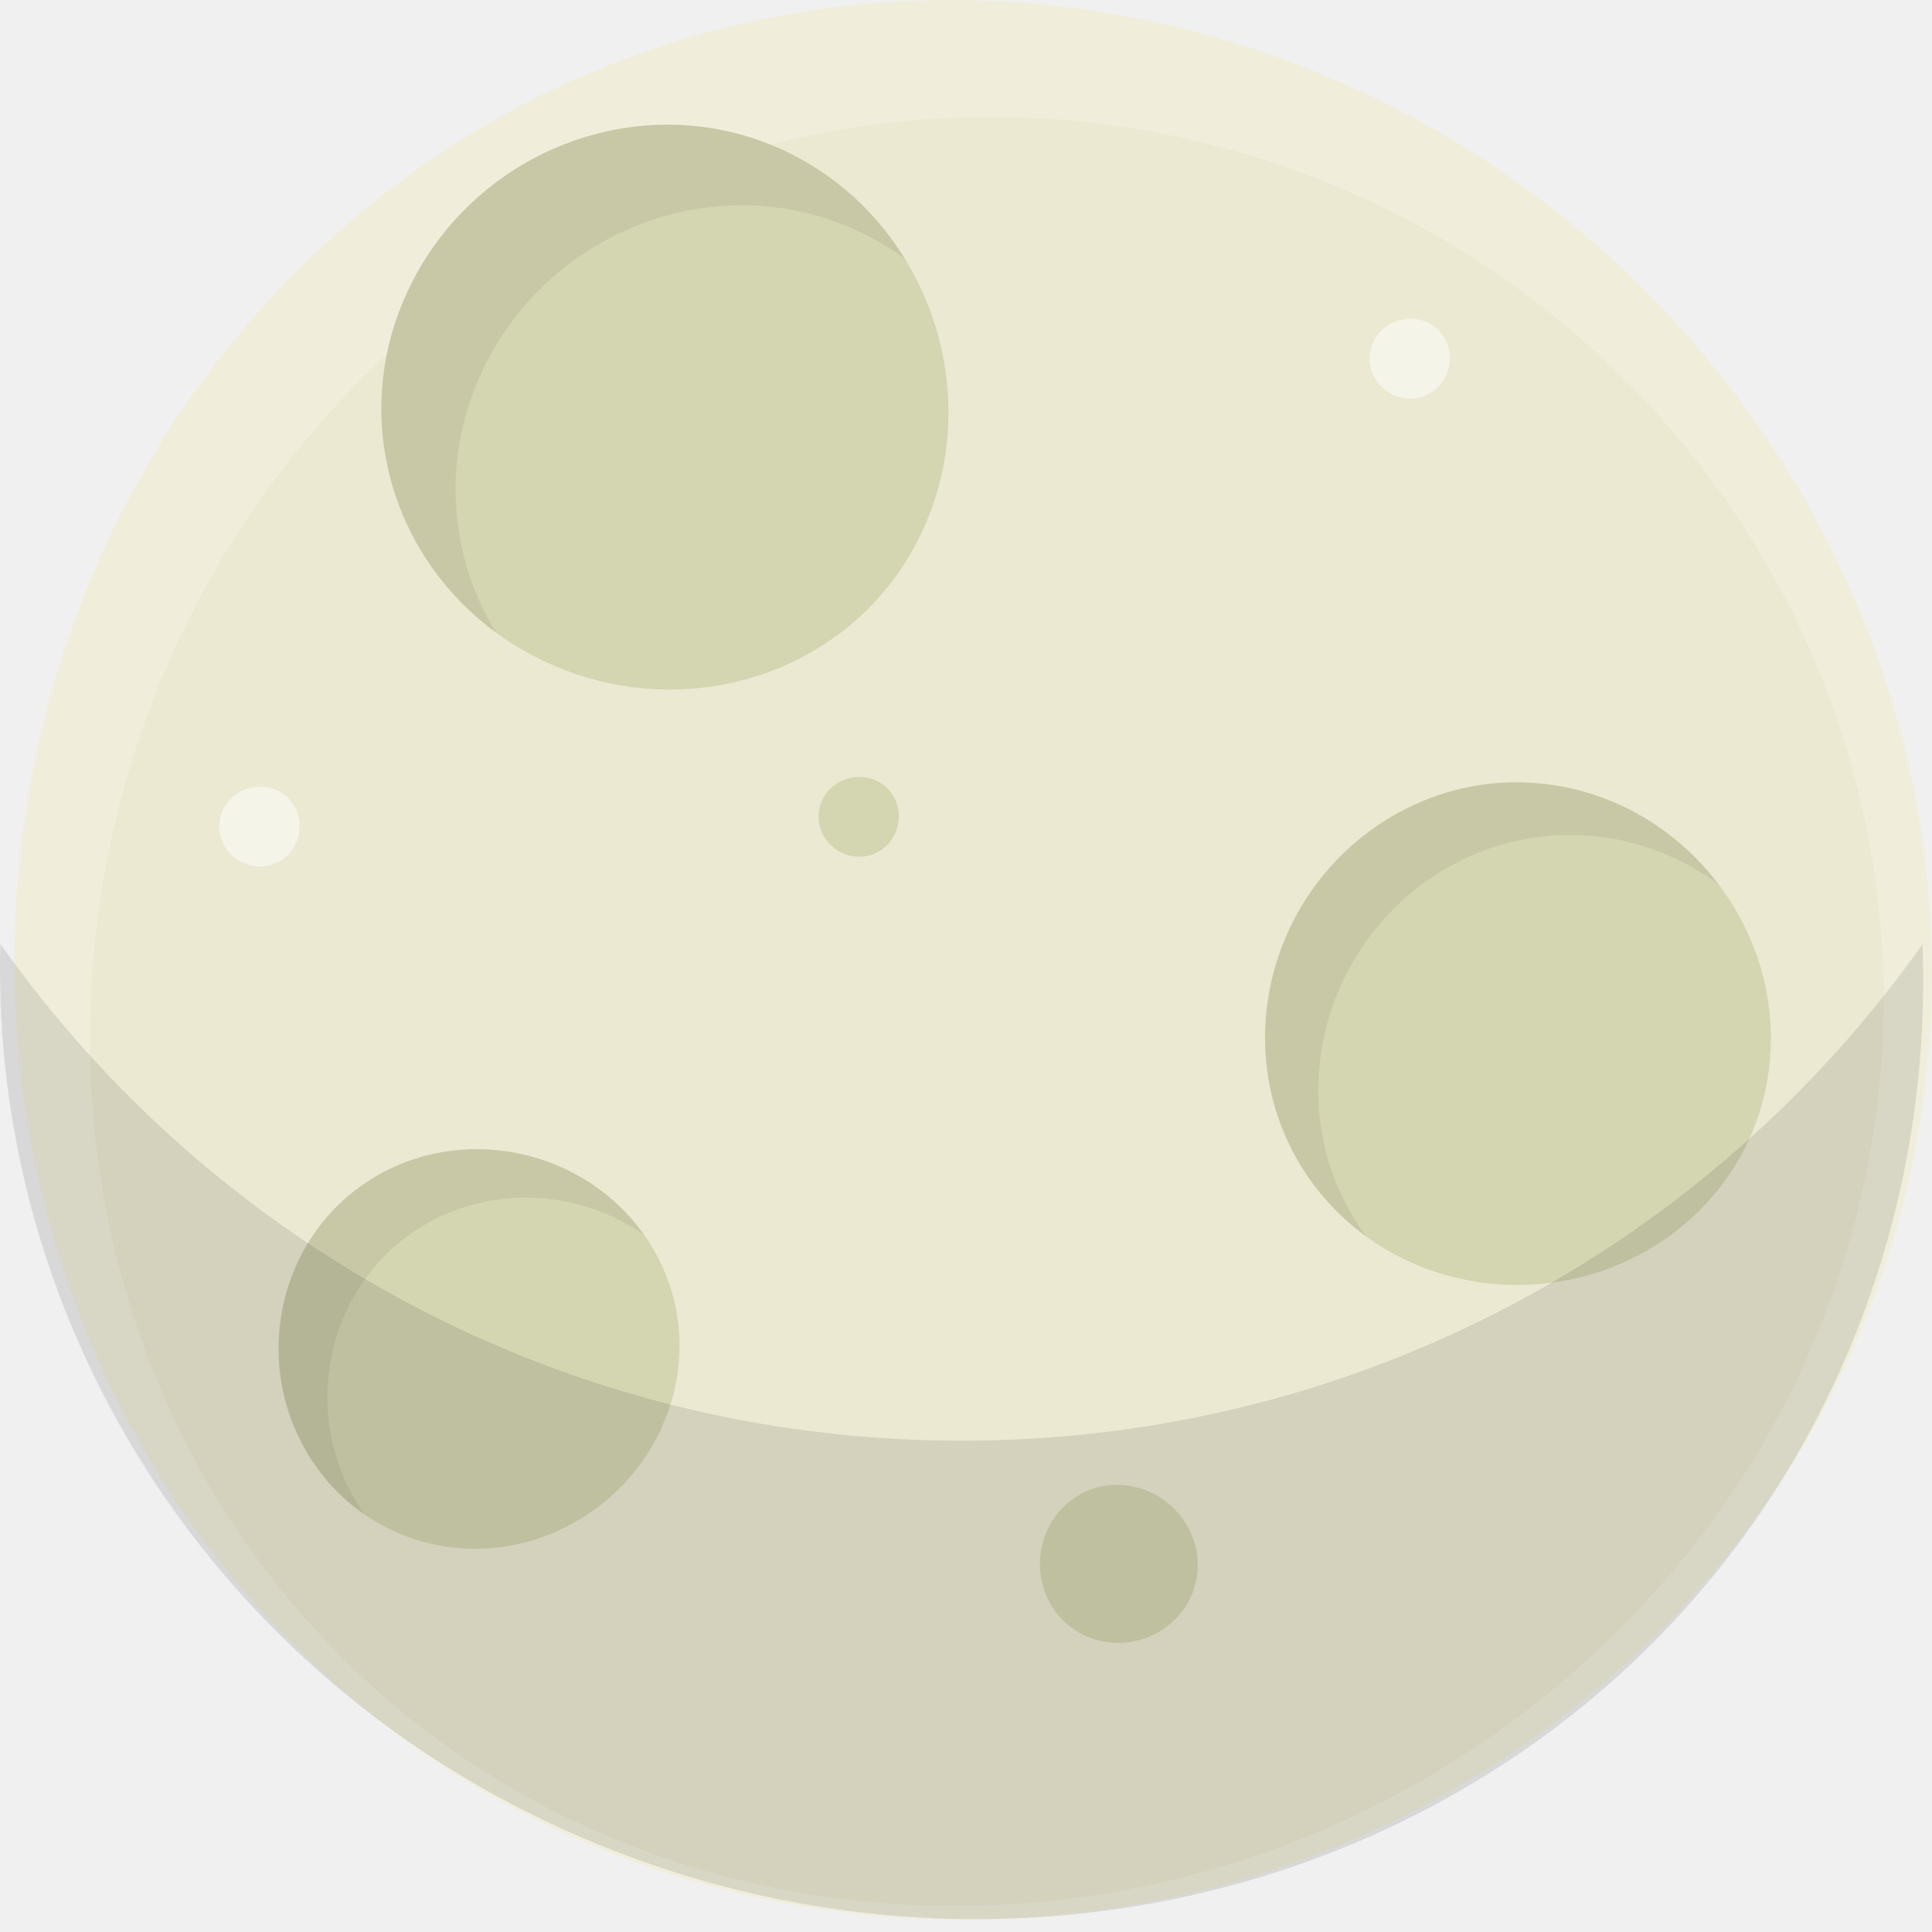
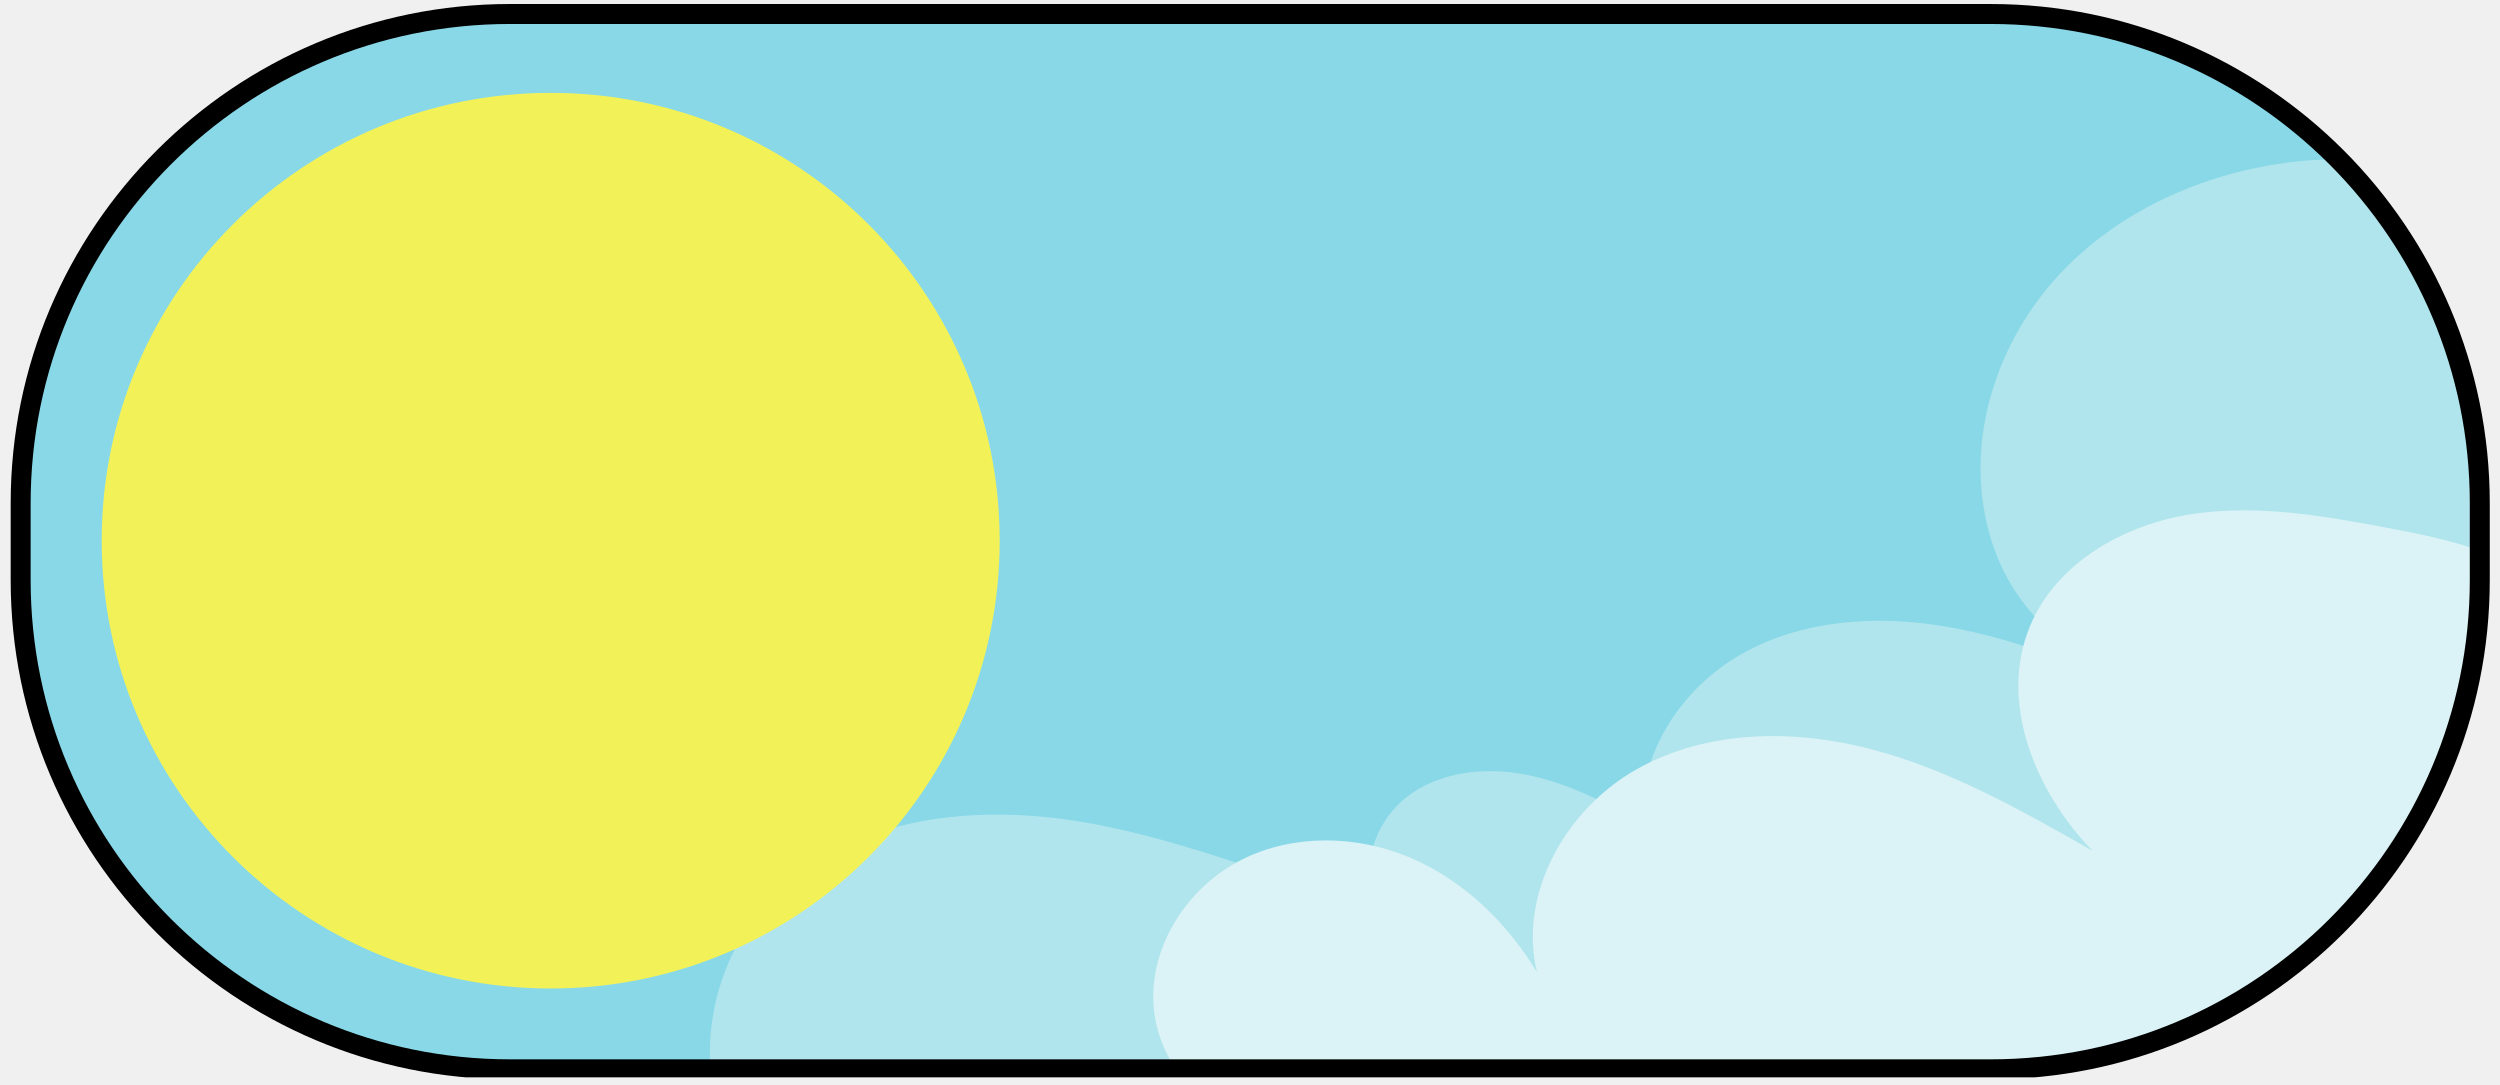
- <svg xmlns="http://www.w3.org/2000/svg" height="800px" width="800px" version="1.1" id="_x36_" viewBox="0 0 512 512" xml:space="preserve">
-   <g>
-     <g>
-       <path style="fill:#F0EEDB;" d="M90.822,60.408c105.574-92.296,264.984-76,357.28,29.574s84.138,262.286-21.436,354.583    S158.688,529.26,66.392,423.687S-14.752,152.704,90.822,60.408z" />
-       <path style="fill:#EBE9D2;" d="M107.702,89.331c99.918-87.352,248.823-74.176,333.823,23.051s75.389,243.385-24.528,330.736    c-99.918,87.352-251.733,82.319-336.733-14.909S7.784,176.683,107.702,89.331z" />
-       <g>
-         <path style="fill:#D4D5B1;" d="M244.034,141.578C226.114,178.849,181.001,192.92,143.73,175     c-37.271-17.92-53.236-61.358-35.316-98.629c17.92-37.271,62.836-54.047,100.107-36.127     C245.792,58.164,261.954,104.307,244.034,141.578z" />
-         <path style="opacity:0.06;fill:#040000;" d="M128.089,97.737c17.92-37.271,62.836-54.047,100.107-36.127     c4.127,1.984,7.995,4.316,11.586,6.943c-7.335-11.909-17.951-21.909-31.261-28.309c-37.271-17.92-82.187-1.144-100.107,36.127     c-15.805,32.873-5.247,70.539,23.036,91.267C118.965,147.179,116.792,121.234,128.089,97.737z" />
+ <svg xmlns="http://www.w3.org/2000/svg" width="500" zoomAndPan="magnify" viewBox="0 0 375 162.75" height="217" preserveAspectRatio="xMidYMid meet" version="1.0">
+   <defs>
+     <clipPath id="0d143d0fc5">
+       <path d="M 2.352 1.348 L 373 1.348 L 373 161 L 2.352 161 Z M 2.352 1.348 " clip-rule="nonzero" />
+     </clipPath>
+     <clipPath id="8d342e2bd5">
+       <path d="M 1.602 75.484 L 1.602 87.016 C 1.602 128.375 35.129 161.898 76.488 161.898 L 298.59 161.898 C 339.949 161.898 373.477 128.375 373.477 87.016 L 373.477 75.484 C 373.477 34.129 339.949 0.602 298.59 0.602 L 76.488 0.602 C 35.129 0.602 1.602 34.129 1.602 75.484 Z M 1.602 75.484 " clip-rule="nonzero" />
+     </clipPath>
+     <clipPath id="57b0cda9f0">
+       <path d="M 77.387 1.5 L 297.691 1.5 C 339.051 1.5 372.578 35.027 372.578 76.383 L 372.578 86.117 C 372.578 127.473 339.051 161 297.691 161 L 77.387 161 C 36.027 161 2.5 127.473 2.5 86.117 L 2.5 76.383 C 2.5 35.027 36.027 1.5 77.387 1.5 Z M 77.387 1.5 " clip-rule="nonzero" />
+     </clipPath>
+     <clipPath id="f73d7337e2">
+       <path d="M 106.383 23.895 L 373 23.895 L 373 161 L 106.383 161 Z M 106.383 23.895 " clip-rule="nonzero" />
+     </clipPath>
+     <clipPath id="d594845d3a">
+       <path d="M 1.602 75.484 L 1.602 87.016 C 1.602 128.375 35.129 161.898 76.488 161.898 L 298.59 161.898 C 339.949 161.898 373.477 128.375 373.477 87.016 L 373.477 75.484 C 373.477 34.129 339.949 0.602 298.59 0.602 L 76.488 0.602 C 35.129 0.602 1.602 34.129 1.602 75.484 Z M 1.602 75.484 " clip-rule="nonzero" />
+     </clipPath>
+     <clipPath id="c5d0b637ea">
+       <path d="M 77.387 1.5 L 297.691 1.5 C 339.051 1.5 372.578 35.027 372.578 76.383 L 372.578 86.117 C 372.578 127.473 339.051 161 297.691 161 L 77.387 161 C 36.027 161 2.5 127.473 2.5 86.117 L 2.5 76.383 C 2.5 35.027 36.027 1.5 77.387 1.5 Z M 77.387 1.5 " clip-rule="nonzero" />
+     </clipPath>
+     <clipPath id="31c147a97c">
+       <path d="M 293.152 161.508 L 82.223 161.508 C 37.695 161.508 1.602 125.508 1.602 81.102 C 1.602 36.695 37.695 0.695 82.223 0.695 L 293.152 0.695 C 337.68 0.695 373.773 36.695 373.773 81.102 C 373.773 125.508 337.68 161.508 293.152 161.508 Z M 293.152 161.508 " clip-rule="nonzero" />
+     </clipPath>
+     <clipPath id="f90c05d612">
+       <path d="M 172.777 76.371 L 373 76.371 L 373 161 L 172.777 161 Z M 172.777 76.371 " clip-rule="nonzero" />
+     </clipPath>
+     <clipPath id="025671896b">
+       <path d="M 1.602 75.484 L 1.602 87.016 C 1.602 128.375 35.129 161.898 76.488 161.898 L 298.59 161.898 C 339.949 161.898 373.477 128.375 373.477 87.016 L 373.477 75.484 C 373.477 34.129 339.949 0.602 298.59 0.602 L 76.488 0.602 C 35.129 0.602 1.602 34.129 1.602 75.484 Z M 1.602 75.484 " clip-rule="nonzero" />
+     </clipPath>
+     <clipPath id="ea96f4b8f1">
+       <path d="M 77.387 1.5 L 297.691 1.5 C 339.051 1.5 372.578 35.027 372.578 76.383 L 372.578 86.117 C 372.578 127.473 339.051 161 297.691 161 L 77.387 161 C 36.027 161 2.5 127.473 2.5 86.117 L 2.5 76.383 C 2.5 35.027 36.027 1.5 77.387 1.5 Z M 77.387 1.5 " clip-rule="nonzero" />
+     </clipPath>
+     <clipPath id="d00bedefbb">
+       <path d="M 293.152 161.508 L 82.223 161.508 C 37.695 161.508 1.602 125.508 1.602 81.102 C 1.602 36.695 37.695 0.695 82.223 0.695 L 293.152 0.695 C 337.68 0.695 373.773 36.695 373.773 81.102 C 373.773 125.508 337.68 161.508 293.152 161.508 Z M 293.152 161.508 " clip-rule="nonzero" />
+     </clipPath>
+     <clipPath id="d24b81c050">
+       <path d="M 15.152 13.758 L 149.969 13.758 L 149.969 148.441 L 15.152 148.441 Z M 15.152 13.758 " clip-rule="nonzero" />
+     </clipPath>
+     <clipPath id="49ccaab360">
+       <path d="M 1.602 75.484 L 1.602 87.016 C 1.602 128.375 35.129 161.898 76.488 161.898 L 298.59 161.898 C 339.949 161.898 373.477 128.375 373.477 87.016 L 373.477 75.484 C 373.477 34.129 339.949 0.602 298.59 0.602 L 76.488 0.602 C 35.129 0.602 1.602 34.129 1.602 75.484 Z M 1.602 75.484 " clip-rule="nonzero" />
+     </clipPath>
+     <clipPath id="99449b27ef">
+       <path d="M 77.387 1.5 L 297.691 1.5 C 339.051 1.5 372.578 35.027 372.578 76.383 L 372.578 86.117 C 372.578 127.473 339.051 161 297.691 161 L 77.387 161 C 36.027 161 2.5 127.473 2.5 86.117 L 2.5 76.383 C 2.5 35.027 36.027 1.5 77.387 1.5 Z M 77.387 1.5 " clip-rule="nonzero" />
+     </clipPath>
+     <clipPath id="6d28b2febc">
+       <path d="M 293.152 161.508 L 82.223 161.508 C 37.695 161.508 1.602 125.508 1.602 81.102 C 1.602 36.695 37.695 0.695 82.223 0.695 L 293.152 0.695 C 337.68 0.695 373.773 36.695 373.773 81.102 C 373.773 125.508 337.68 161.508 293.152 161.508 Z M 293.152 161.508 " clip-rule="nonzero" />
+     </clipPath>
+     <clipPath id="13544ed088">
+       <path d="M 1.602 0.602 L 373.77 0.602 L 373.77 161.602 L 1.602 161.602 Z M 1.602 0.602 " clip-rule="nonzero" />
+     </clipPath>
+     <clipPath id="f6d9b3115c">
+       <path d="M 1.602 75.484 L 1.602 87.016 C 1.602 128.375 35.129 161.898 76.488 161.898 L 298.59 161.898 C 339.949 161.898 373.477 128.375 373.477 87.016 L 373.477 75.484 C 373.477 34.129 339.949 0.602 298.59 0.602 L 76.488 0.602 C 35.129 0.602 1.602 34.129 1.602 75.484 Z M 1.602 75.484 " clip-rule="nonzero" />
+     </clipPath>
+     <clipPath id="e511ecbb2f">
+       <path d="M 1.602 75.484 L 1.602 87.012 C 1.602 128.371 35.129 161.895 76.484 161.895 L 298.582 161.895 C 339.938 161.895 373.465 128.371 373.465 87.012 L 373.465 75.484 C 373.465 34.125 339.938 0.602 298.582 0.602 L 76.484 0.602 C 35.129 0.602 1.602 34.125 1.602 75.484 Z M 1.602 75.484 " clip-rule="nonzero" />
+     </clipPath>
+   </defs>
+   <g clip-path="url(#0d143d0fc5)">
+     <g clip-path="url(#8d342e2bd5)">
+       <g clip-path="url(#57b0cda9f0)">
+         <path fill="#88d8e7" d="M 293.152 161.508 L 82.223 161.508 C 37.695 161.508 1.602 125.508 1.602 81.102 C 1.602 36.695 37.695 0.695 82.223 0.695 L 293.152 0.695 C 337.68 0.695 373.773 36.695 373.773 81.102 C 373.773 125.508 337.68 161.508 293.152 161.508 " fill-opacity="1" fill-rule="nonzero" />
      </g>
-       <path style="fill:#D4D5B1;" d="M217.126,218.456c-1.17-5.733,2.71-11.178,8.442-12.348c5.733-1.17,11.248,2.359,12.418,8.092    s-2.456,11.466-8.189,12.636C224.065,228.005,218.296,224.189,217.126,218.456z" />
-       <path style="opacity:0.5;fill:#FFFFFF;" d="M363.159,97.031c-1.17-5.733,2.71-11.178,8.442-12.348s11.248,2.359,12.418,8.092    c1.17,5.733-2.456,11.466-8.189,12.636C370.097,106.581,364.328,102.764,363.159,97.031z" />
-       <path style="fill:#D4D5B1;" d="M282.758,398.482c8.691-7.598,21.813-6.256,29.411,2.434c7.598,8.691,6.926,21.591-1.765,29.189    c-8.691,7.598-22.06,6.972-29.658-1.719C273.149,419.697,274.067,406.08,282.758,398.482z" />
-       <path style="opacity:0.5;fill:#FFFFFF;" d="M58.328,221.051c-1.17-5.733,2.71-11.178,8.442-12.348    c5.733-1.17,11.248,2.359,12.418,8.092c1.17,5.733-2.456,11.466-8.189,12.636C65.267,230.6,59.498,226.784,58.328,221.051z" />
-       <path style="fill:#D4D5B1;" d="M468.957,281.792c-3.725,36.65-37.257,62.1-73.907,58.374c-36.65-3.725-63.179-35.28-59.453-71.93    c3.725-36.65,36.273-64.306,72.923-60.581C445.17,211.381,472.683,245.142,468.957,281.792z" />
-       <g>
-         <path style="fill:#D4D5B1;" d="M173.243,331.228c14.631,25.328,4.867,57.296-20.461,71.927     c-25.328,14.631-57.072,6.642-71.703-18.687c-14.631-25.328-6.526-58.259,18.802-72.89     C125.209,296.946,158.611,305.899,173.243,331.228z" />
-         <path style="opacity:0.06;fill:#040000;" d="M112.82,324.421c18.464-10.666,41.211-8.787,57.856,2.82     c-15.693-22.239-46.848-29.497-70.796-15.664c-25.328,14.631-33.433,47.562-18.802,72.89c4.04,6.993,9.388,12.657,15.541,16.895     c-0.915-1.299-1.789-2.644-2.602-4.052C79.387,371.983,87.492,339.052,112.82,324.421z" />
+     </g>
+   </g>
+   <g clip-path="url(#f73d7337e2)">
+     <g clip-path="url(#d594845d3a)">
+       <g clip-path="url(#c5d0b637ea)">
+         <g clip-path="url(#31c147a97c)">
+           <path fill="#b0e5ed" d="M 119.984 130.816 C 132.141 121.887 148.543 120.801 163.398 123.477 C 178.254 126.148 192.273 132.145 206.797 136.254 C 203.695 130.797 206.066 123.363 211.043 119.523 C 216.02 115.688 222.871 114.992 229.039 116.23 C 235.203 117.469 240.867 120.426 246.434 123.348 C 245.676 113.094 252.262 103.188 261.227 98.109 C 270.191 93.035 281.086 92.242 291.262 93.887 C 298.176 95.004 304.047 96.906 310.645 99.398 C 311.531 99.734 312.188 98.535 311.414 97.98 C 303.41 92.234 298.879 85.055 297.477 75.66 C 295.602 63.121 300.484 50.039 309.223 40.832 C 317.965 31.625 330.23 26.148 342.824 24.422 C 354.84 22.773 368.438 25.016 376.246 34.273 C 382.742 41.973 383.859 52.707 384.703 62.734 C 386.238 81.023 387.715 99.871 382.145 117.363 C 372.801 146.703 344.75 167.043 315.082 175.535 C 285.414 184.027 253.926 182.609 223.098 181.121 C 197.68 179.895 172.262 178.664 146.848 177.438 C 131.539 176.699 107.469 180.43 106.516 159.395 C 106.016 148.391 111.047 137.383 119.984 130.816 " fill-opacity="1" fill-rule="nonzero" />
+         </g>
      </g>
-       <path style="opacity:0.06;fill:#040000;" d="M349.708,282.184c3.725-36.65,36.272-64.306,72.923-60.581    c12.217,1.242,23.416,5.824,32.783,12.736c-11.007-14.534-27.695-24.731-46.895-26.682c-36.65-3.725-69.197,23.931-72.922,60.581    c-2.465,24.248,8.316,46.262,26.507,59.465C352.784,315.151,347.977,299.219,349.708,282.184z" />
    </g>
-     <path style="opacity:0.1;fill:#040000;" d="M254.816,381.8c-105.36,0-198.423-52.065-254.726-131.657   C-2.613,349.865,55.643,444.482,154.03,486.89c128.776,55.508,279.654,1.534,335.162-127.242   c15.267-35.419,21.657-72.749,20.289-109.419C453.171,329.772,360.138,381.8,254.816,381.8z" />
+   </g>
+   <g clip-path="url(#f90c05d612)">
+     <g clip-path="url(#025671896b)">
+       <g clip-path="url(#ea96f4b8f1)">
+         <g clip-path="url(#d00bedefbb)">
+           <path fill="#dbf3f6" d="M 172.988 149.789 C 172.879 141.121 178.5 132.871 186.254 128.957 C 194.012 125.043 203.516 125.25 211.512 128.645 C 219.512 132.035 226.043 138.387 230.535 145.809 C 227.723 134.023 234.906 121.355 245.48 115.398 C 256.059 109.438 269.152 109.324 280.891 112.438 C 292.629 115.555 303.332 121.617 313.883 127.617 C 305.266 118.746 299.758 105.32 304.504 93.91 C 308.438 84.445 318.559 78.688 328.715 77.125 C 338.871 75.562 349.203 77.488 359.297 79.406 C 369.352 81.316 380.605 84.039 385.805 92.828 C 389.062 98.344 389.137 105.328 387.168 111.422 C 385.199 117.516 381.375 122.848 377.172 127.688 C 354.887 153.363 321.262 167.082 287.547 171.844 C 269.34 174.418 250.887 174.629 232.543 173.758 C 223.18 173.316 213.832 172.59 204.496 171.754 C 198.25 171.195 190.605 171.691 185.027 168.441 C 178.34 164.547 173.09 157.719 172.988 149.789 " fill-opacity="1" fill-rule="nonzero" />
+         </g>
+       </g>
+     </g>
+   </g>
+   <g clip-path="url(#d24b81c050)">
+     <g clip-path="url(#49ccaab360)">
+       <g clip-path="url(#99449b27ef)">
+         <g clip-path="url(#6d28b2febc)">
+           <path fill="#f2f258" d="M 149.953 81.102 C 149.953 118.199 119.801 148.273 82.602 148.273 C 45.406 148.273 15.254 118.199 15.254 81.102 C 15.254 44.004 45.406 13.93 82.602 13.93 C 119.801 13.93 149.953 44.004 149.953 81.102 " fill-opacity="1" fill-rule="nonzero" />
+         </g>
+       </g>
+     </g>
+   </g>
+   <g clip-path="url(#13544ed088)">
+     <g clip-path="url(#f6d9b3115c)">
+       <g clip-path="url(#e511ecbb2f)">
+         <path stroke-linecap="butt" transform="matrix(0.74885, 0, 0, 0.74885, 1.601457, 0.600074)" fill="none" stroke-linejoin="miter" d="M 0 99.999 L 0 115.393 C 0 170.623 44.772 215.39 99.997 215.39 L 396.582 215.39 C 451.808 215.39 496.579 170.623 496.579 115.393 L 496.579 99.999 C 496.579 44.769 451.808 0.002 396.582 0.002 L 99.997 0.002 C 44.772 0.002 0 44.769 0 99.999 Z M 0 99.999 " stroke="#000000" stroke-width="8" stroke-opacity="1" stroke-miterlimit="4" />
+       </g>
+     </g>
  </g>
</svg>
